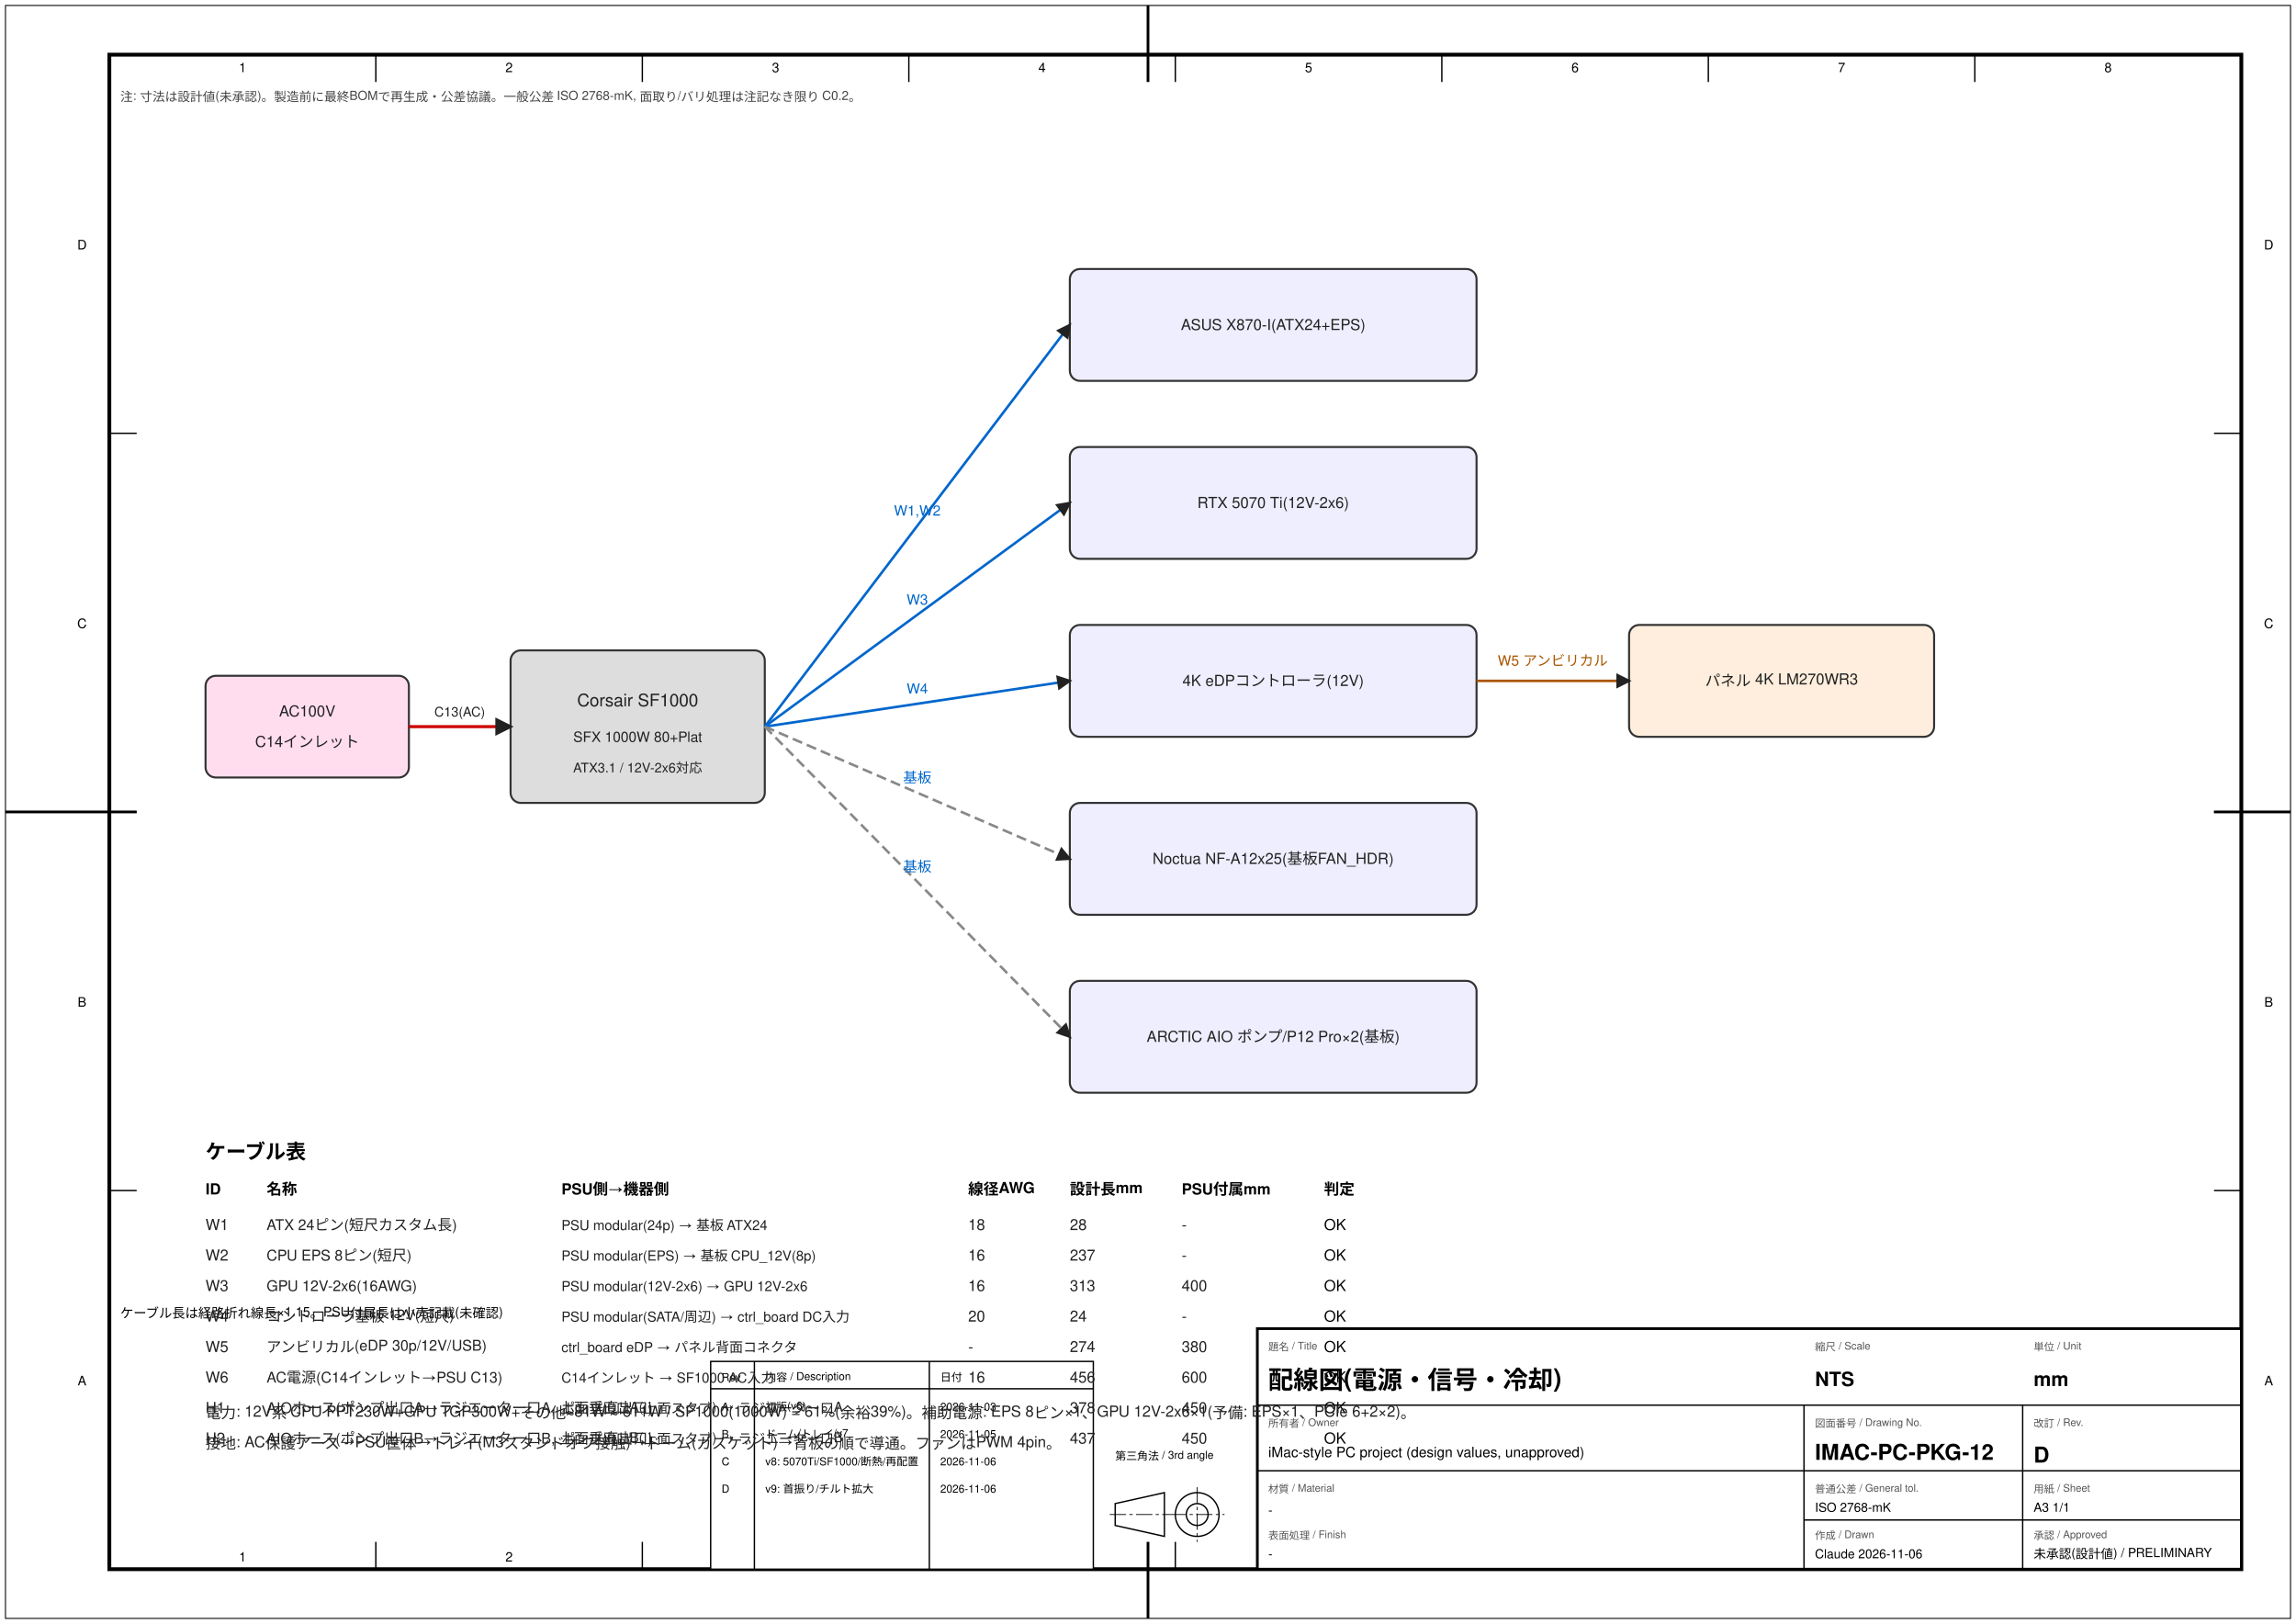
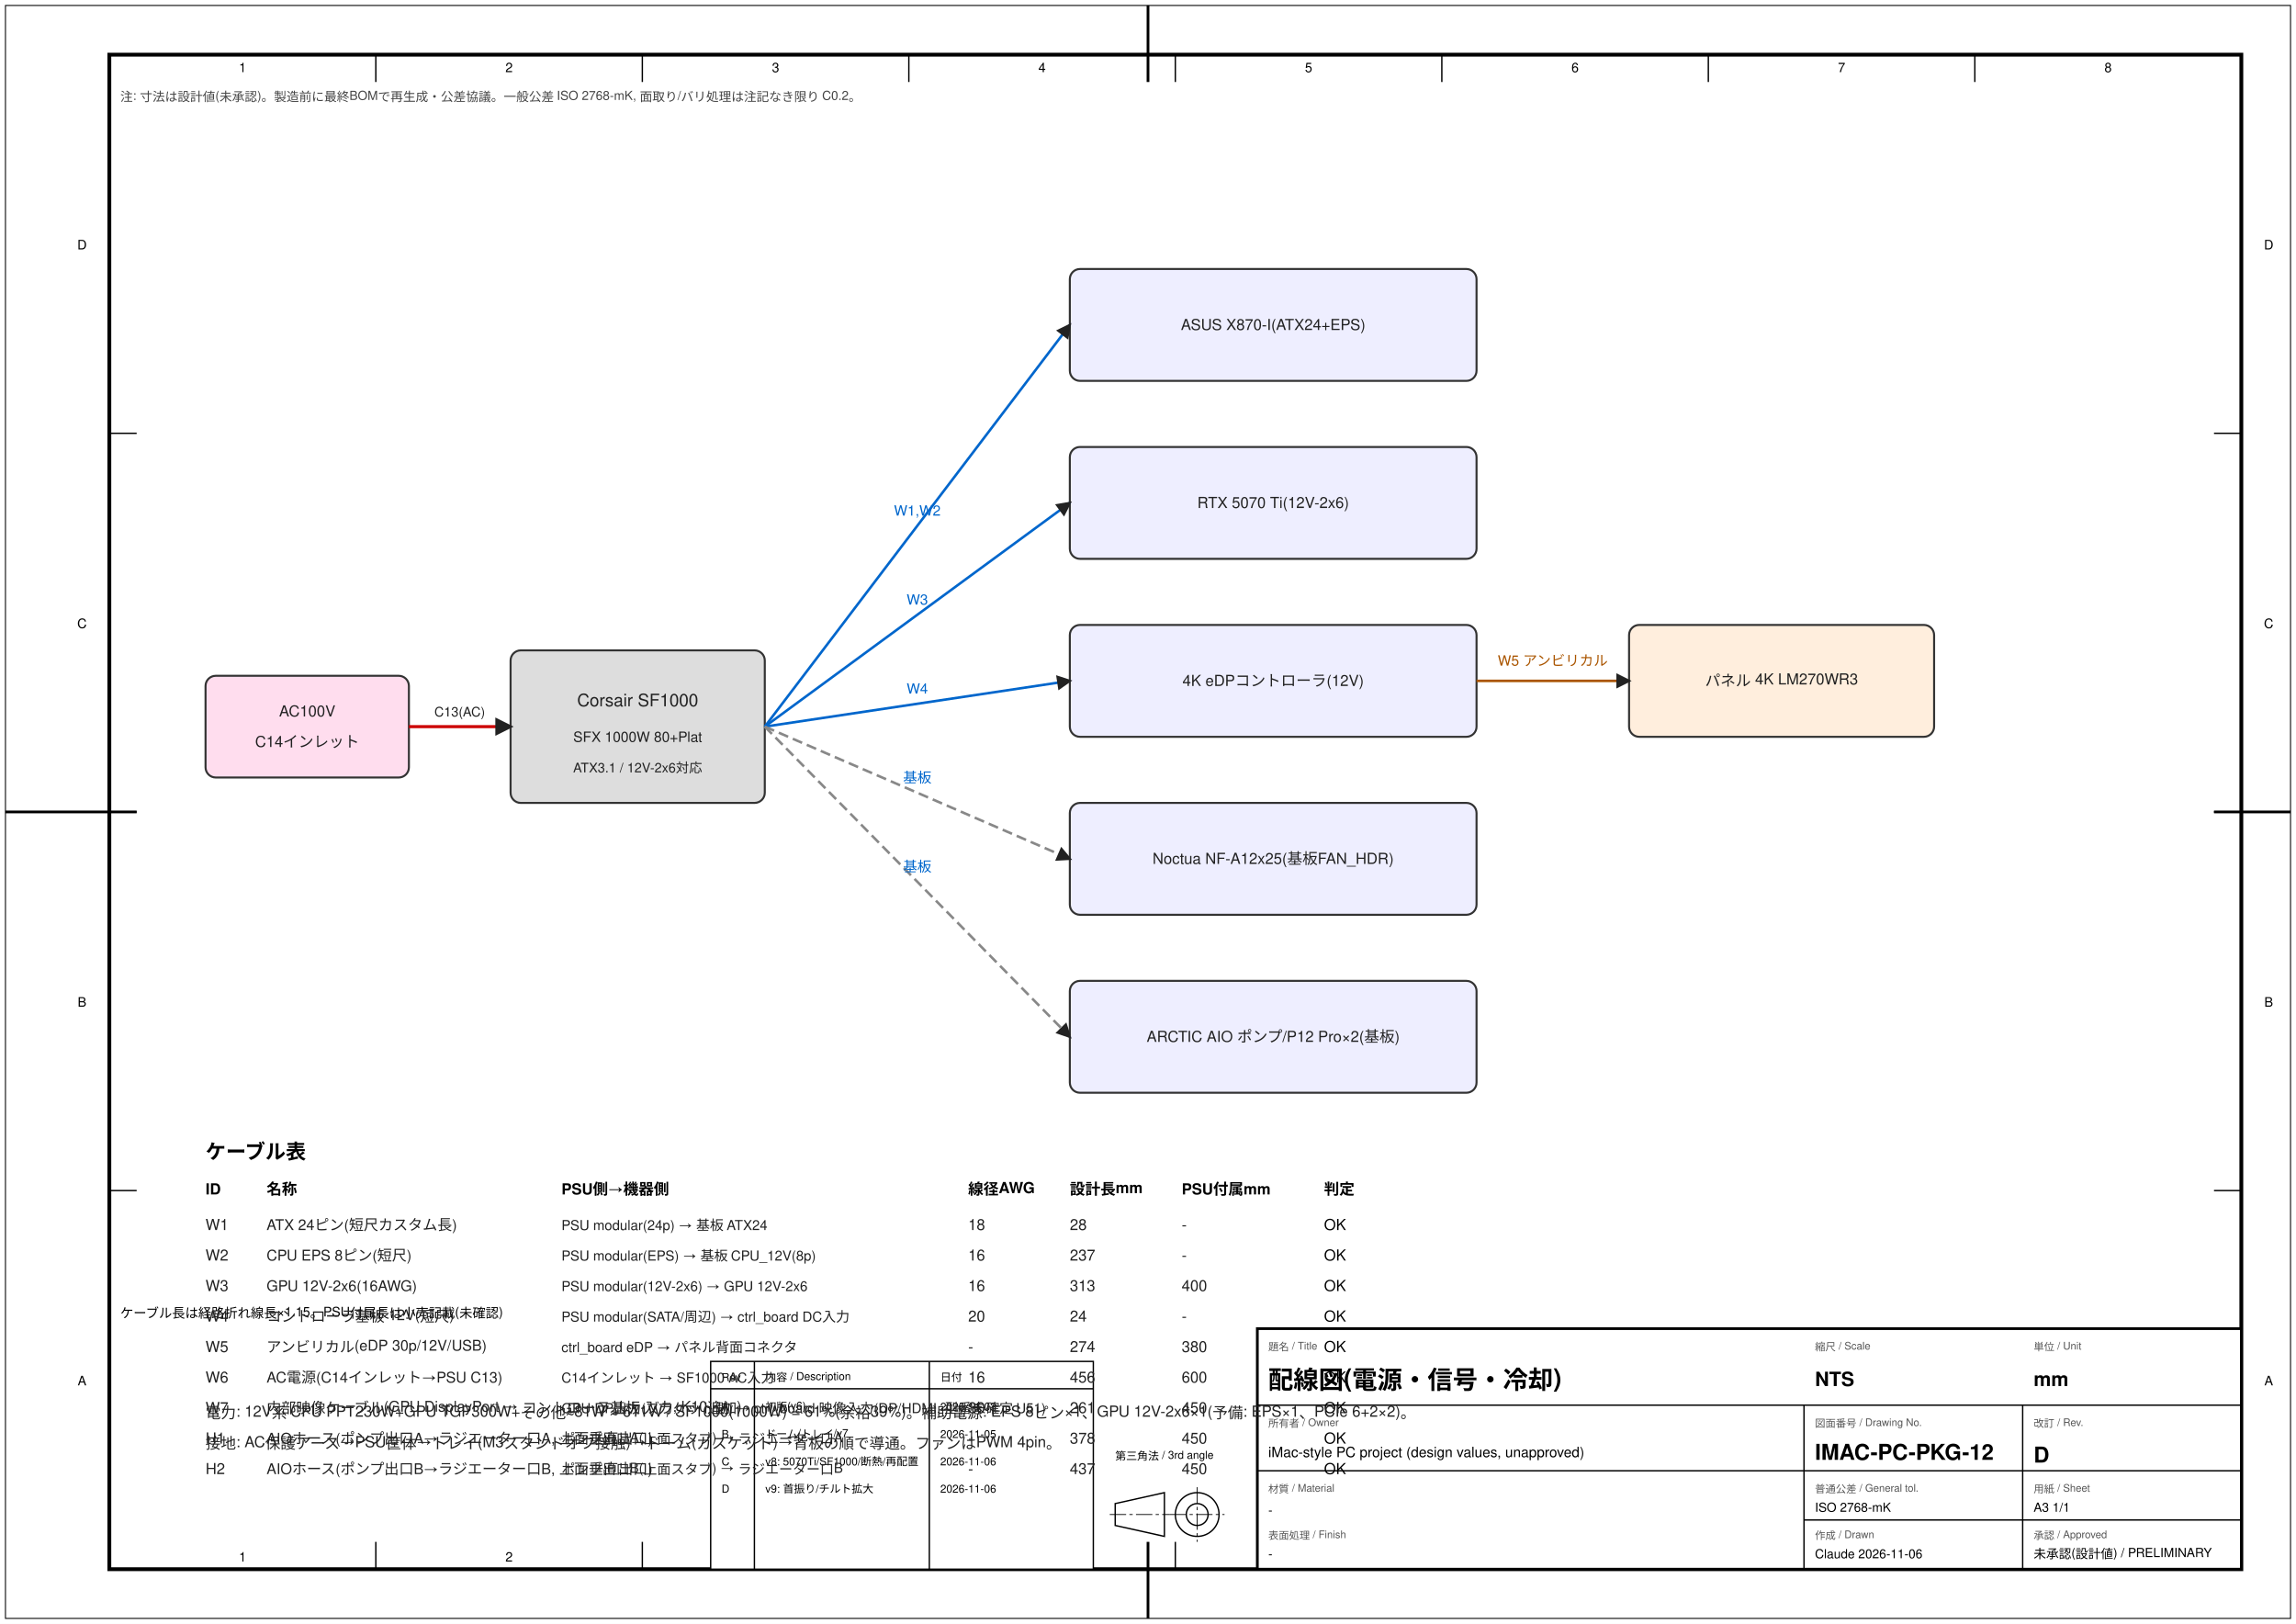
<svg xmlns="http://www.w3.org/2000/svg" viewBox="0 0 420 297" font-family="Helvetica,Arial,sans-serif">
  <defs>
    <marker id="ar" markerWidth="6" markerHeight="6" refX="5" refY="3" orient="auto">
      <path d="M0,0 L6,3 L0,6 z" fill="#222" />
    </marker>
    <marker id="ag" markerWidth="6" markerHeight="6" refX="5" refY="3" orient="auto">
      <path d="M0,0 L6,3 L0,6 z" fill="#1a7f37" />
    </marker>
  </defs>
  <rect width="100%" height="100%" fill="#fff" />
  <rect x="1" y="1" width="418" height="295" fill="none" stroke="#000" stroke-width=".18" />
  <rect x="20" y="10" width="390" height="277" fill="none" stroke="#000" stroke-width=".7" />
  <line x1="68.75" y1="10" x2="68.75" y2="15" stroke="#000" stroke-width="0.25" />
  <line x1="68.75" y1="287" x2="68.75" y2="282" stroke="#000" stroke-width="0.25" />
  <text x="44.38" y="13.20" font-size="2.4" text-anchor="middle" font-weight="normal" fill="#000">1</text>
  <text x="44.38" y="285.60" font-size="2.4" text-anchor="middle" font-weight="normal" fill="#000">1</text>
  <line x1="117.5" y1="10" x2="117.5" y2="15" stroke="#000" stroke-width="0.25" />
  <line x1="117.5" y1="287" x2="117.5" y2="282" stroke="#000" stroke-width="0.25" />
  <text x="93.12" y="13.20" font-size="2.4" text-anchor="middle" font-weight="normal" fill="#000">2</text>
  <text x="93.12" y="285.60" font-size="2.4" text-anchor="middle" font-weight="normal" fill="#000">2</text>
  <line x1="166.25" y1="10" x2="166.25" y2="15" stroke="#000" stroke-width="0.25" />
  <line x1="166.25" y1="287" x2="166.25" y2="282" stroke="#000" stroke-width="0.25" />
  <text x="141.88" y="13.20" font-size="2.4" text-anchor="middle" font-weight="normal" fill="#000">3</text>
  <text x="141.88" y="285.60" font-size="2.4" text-anchor="middle" font-weight="normal" fill="#000">3</text>
  <line x1="215.0" y1="10" x2="215.0" y2="15" stroke="#000" stroke-width="0.25" />
  <line x1="215.0" y1="287" x2="215.0" y2="282" stroke="#000" stroke-width="0.25" />
  <text x="190.62" y="13.20" font-size="2.4" text-anchor="middle" font-weight="normal" fill="#000">4</text>
  <text x="190.62" y="285.60" font-size="2.4" text-anchor="middle" font-weight="normal" fill="#000">4</text>
  <line x1="263.75" y1="10" x2="263.75" y2="15" stroke="#000" stroke-width="0.25" />
  <line x1="263.75" y1="287" x2="263.75" y2="282" stroke="#000" stroke-width="0.25" />
  <text x="239.38" y="13.20" font-size="2.4" text-anchor="middle" font-weight="normal" fill="#000">5</text>
  <text x="239.38" y="285.60" font-size="2.4" text-anchor="middle" font-weight="normal" fill="#000">5</text>
  <line x1="312.5" y1="10" x2="312.5" y2="15" stroke="#000" stroke-width="0.25" />
  <line x1="312.5" y1="287" x2="312.5" y2="282" stroke="#000" stroke-width="0.25" />
  <text x="288.12" y="13.20" font-size="2.4" text-anchor="middle" font-weight="normal" fill="#000">6</text>
  <text x="288.12" y="285.60" font-size="2.4" text-anchor="middle" font-weight="normal" fill="#000">6</text>
  <line x1="361.25" y1="10" x2="361.25" y2="15" stroke="#000" stroke-width="0.25" />
  <line x1="361.25" y1="287" x2="361.25" y2="282" stroke="#000" stroke-width="0.25" />
  <text x="336.88" y="13.20" font-size="2.4" text-anchor="middle" font-weight="normal" fill="#000">7</text>
  <text x="336.88" y="285.60" font-size="2.4" text-anchor="middle" font-weight="normal" fill="#000">7</text>
  <text x="385.62" y="13.20" font-size="2.4" text-anchor="middle" font-weight="normal" fill="#000">8</text>
  <text x="385.62" y="285.60" font-size="2.4" text-anchor="middle" font-weight="normal" fill="#000">8</text>
  <line x1="20" y1="79.25" x2="25" y2="79.25" stroke="#000" stroke-width="0.25" />
  <line x1="410" y1="79.25" x2="405" y2="79.25" stroke="#000" stroke-width="0.25" />
  <line x1="20" y1="148.5" x2="25" y2="148.5" stroke="#000" stroke-width="0.25" />
  <line x1="410" y1="148.5" x2="405" y2="148.5" stroke="#000" stroke-width="0.25" />
  <line x1="20" y1="217.75" x2="25" y2="217.75" stroke="#000" stroke-width="0.25" />
  <line x1="410" y1="217.75" x2="405" y2="217.75" stroke="#000" stroke-width="0.25" />
  <text x="15.00" y="45.62" font-size="2.4" text-anchor="middle" font-weight="normal" fill="#000">D</text>
  <text x="415.00" y="45.62" font-size="2.4" text-anchor="middle" font-weight="normal" fill="#000">D</text>
  <text x="15.00" y="114.88" font-size="2.4" text-anchor="middle" font-weight="normal" fill="#000">C</text>
  <text x="415.00" y="114.88" font-size="2.4" text-anchor="middle" font-weight="normal" fill="#000">C</text>
  <text x="15.00" y="184.12" font-size="2.4" text-anchor="middle" font-weight="normal" fill="#000">B</text>
  <text x="415.00" y="184.12" font-size="2.4" text-anchor="middle" font-weight="normal" fill="#000">B</text>
  <text x="15.00" y="253.38" font-size="2.4" text-anchor="middle" font-weight="normal" fill="#000">A</text>
  <text x="415.00" y="253.38" font-size="2.4" text-anchor="middle" font-weight="normal" fill="#000">A</text>
  <line x1="1" y1="148.5" x2="25" y2="148.5" stroke="#000" stroke-width="0.5" />
  <line x1="405" y1="148.5" x2="419" y2="148.5" stroke="#000" stroke-width="0.5" />
  <line x1="210.0" y1="1" x2="210.0" y2="15" stroke="#000" stroke-width="0.5" />
  <line x1="210.0" y1="282" x2="210.0" y2="296" stroke="#000" stroke-width="0.5" />
  <rect x="230" y="243" width="180" height="44" fill="#fff" stroke="#000" stroke-width=".5" />
  <line x1="230" y1="257" x2="410" y2="257" stroke="#000" stroke-width="0.25" />
  <line x1="230" y1="269" x2="410" y2="269" stroke="#000" stroke-width="0.25" />
  <line x1="330" y1="257" x2="330" y2="287" stroke="#000" stroke-width="0.25" />
  <line x1="370" y1="257" x2="370" y2="287" stroke="#000" stroke-width="0.25" />
  <line x1="330" y1="278" x2="410" y2="278" stroke="#000" stroke-width="0.25" />
  <text x="232.00" y="247.00" font-size="1.9" text-anchor="start" font-weight="normal" fill="#555">題名 / Title</text>
  <text x="232.00" y="254.00" font-size="4.6" text-anchor="start" font-weight="bold" fill="#000">配線図(電源・信号・冷却)</text>
  <text x="232.00" y="261.00" font-size="1.9" text-anchor="start" font-weight="normal" fill="#555">所有者 / Owner</text>
  <text x="232.00" y="266.50" font-size="2.6" text-anchor="start" font-weight="normal" fill="#000">iMac-style PC project (design values, unapproved)</text>
  <text x="232.00" y="273.00" font-size="1.9" text-anchor="start" font-weight="normal" fill="#555">材質 / Material</text>
  <text x="232.00" y="277.00" font-size="2.3" text-anchor="start" font-weight="normal" fill="#000">-</text>
  <text x="232.00" y="281.50" font-size="1.9" text-anchor="start" font-weight="normal" fill="#555">表面処理 / Finish</text>
  <text x="232.00" y="285.00" font-size="2.3" text-anchor="start" font-weight="normal" fill="#000">-</text>
  <text x="332.00" y="261.00" font-size="1.9" text-anchor="start" font-weight="normal" fill="#555">図面番号 / Drawing No.</text>
  <text x="332.00" y="267.00" font-size="4.0" text-anchor="start" font-weight="bold" fill="#000">IMAC-PC-PKG-12</text>
  <text x="332.00" y="273.00" font-size="1.9" text-anchor="start" font-weight="normal" fill="#555">普通公差 / General tol.</text>
  <text x="332.00" y="276.50" font-size="2.3" text-anchor="start" font-weight="normal" fill="#000">ISO 2768-mK</text>
  <text x="372.00" y="261.00" font-size="1.9" text-anchor="start" font-weight="normal" fill="#555">改訂 / Rev.</text>
  <text x="372.00" y="267.50" font-size="4.0" text-anchor="start" font-weight="bold" fill="#000">D</text>
  <text x="372.00" y="273.00" font-size="1.9" text-anchor="start" font-weight="normal" fill="#555">用紙 / Sheet</text>
  <text x="372.00" y="276.50" font-size="2.3" text-anchor="start" font-weight="normal" fill="#000">A3  1/1</text>
  <text x="332.00" y="247.00" font-size="1.9" text-anchor="start" font-weight="normal" fill="#555">縮尺 / Scale</text>
  <text x="332.00" y="253.50" font-size="3.6" text-anchor="start" font-weight="bold" fill="#000">NTS</text>
  <text x="372.00" y="247.00" font-size="1.9" text-anchor="start" font-weight="normal" fill="#555">単位 / Unit</text>
  <text x="372.00" y="253.50" font-size="3.6" text-anchor="start" font-weight="bold" fill="#000">mm</text>
  <text x="332.00" y="281.50" font-size="1.9" text-anchor="start" font-weight="normal" fill="#555">作成 / Drawn</text>
  <text x="332.00" y="285.00" font-size="2.3" text-anchor="start" font-weight="normal" fill="#000">Claude 2026-11-06</text>
  <text x="372.00" y="281.50" font-size="1.9" text-anchor="start" font-weight="normal" fill="#555">承認 / Approved</text>
  <text x="372.00" y="285.00" font-size="2.3" text-anchor="start" font-weight="normal" fill="#000">未承認(設計値) / PRELIMINARY</text>
  <g transform="translate(204,273)" stroke="#000" stroke-width=".25" fill="none">
    <path d="M0,2 L9,0 L9,8 L0,6 Z" />
    <line x1="-1" y1="4" x2="10" y2="4" stroke="#000" stroke-width="0.15" stroke-dasharray="3,0.6,0.6,0.6" />
    <circle cx="15" cy="4" r="4" />
    <circle cx="15" cy="4" r="2" />
    <line x1="10" y1="4" x2="20" y2="4" stroke="#000" stroke-width="0.15" stroke-dasharray="3,0.6,0.6,0.6" />
    <line x1="15" y1="-1" x2="15" y2="9" stroke="#000" stroke-width="0.15" stroke-dasharray="3,0.6,0.6,0.6" />
  </g>
  <text x="204.00" y="267.00" font-size="2.0" text-anchor="start" font-weight="normal" fill="#000">第三角法 / 3rd angle</text>
  <rect x="130" y="249" width="70" height="38" fill="#fff" stroke="#000" stroke-width=".25" />
  <line x1="130" y1="254" x2="200" y2="254" stroke="#000" stroke-width="0.25" />
  <line x1="138" y1="249" x2="138" y2="287" stroke="#000" stroke-width="0.25" />
  <line x1="170" y1="249" x2="170" y2="287" stroke="#000" stroke-width="0.25" />
  <text x="132.00" y="252.60" font-size="2.0" text-anchor="start" font-weight="normal" fill="#000">Rev</text>
  <text x="140.00" y="252.60" font-size="2.0" text-anchor="start" font-weight="normal" fill="#000">内容 / Description</text>
  <text x="172.00" y="252.60" font-size="2.0" text-anchor="start" font-weight="normal" fill="#000">日付</text>
  <text x="132.00" y="258.00" font-size="2.0" text-anchor="start" font-weight="normal" fill="#000">A</text>
  <text x="140.00" y="258.00" font-size="2.0" text-anchor="start" font-weight="normal" fill="#000">初版(v6)</text>
  <text x="172.00" y="258.00" font-size="2.0" text-anchor="start" font-weight="normal" fill="#000">2026-11-03</text>
  <text x="132.00" y="263.00" font-size="2.0" text-anchor="start" font-weight="normal" fill="#000">B</text>
  <text x="140.00" y="263.00" font-size="2.0" text-anchor="start" font-weight="normal" fill="#000">ドーム/トレイ/v7</text>
  <text x="172.00" y="263.00" font-size="2.0" text-anchor="start" font-weight="normal" fill="#000">2026-11-05</text>
  <text x="132.00" y="268.00" font-size="2.0" text-anchor="start" font-weight="normal" fill="#000">C</text>
  <text x="140.00" y="268.00" font-size="2.0" text-anchor="start" font-weight="normal" fill="#000">v8: 5070Ti/SF1000/断熱/再配置</text>
  <text x="172.00" y="268.00" font-size="2.0" text-anchor="start" font-weight="normal" fill="#000">2026-11-06</text>
  <text x="132.00" y="273.00" font-size="2.0" text-anchor="start" font-weight="normal" fill="#000">D</text>
  <text x="140.00" y="273.00" font-size="2.0" text-anchor="start" font-weight="normal" fill="#000">v9: 首振り/チルト拡大</text>
  <text x="172.00" y="273.00" font-size="2.0" text-anchor="start" font-weight="normal" fill="#000">2026-11-06</text>
  <text x="22.00" y="241.00" font-size="2.4" text-anchor="start" font-weight="normal" fill="#000">ケーブル長は経路折れ線長×1.15。PSU付属長は小売記載(未確認)</text>
  <text x="22.00" y="18.50" font-size="2.3" text-anchor="start" font-weight="normal" fill="#444">注: 寸法は設計値(未承認)。製造前に最終BOMで再生成・公差協議。一般公差 ISO 2768-mK, 面取り/バリ処理は注記なき限り C0.2。</text>
  <g transform="translate(19,12) scale(0.93)">
    <rect x="20.00" y="120.00" width="40.00" height="20.00" rx="2" fill="#fde" fill-opacity="1" stroke="#333" stroke-width="0.4" />
    <text x="40.0" y="128.0" font-size="3" text-anchor="middle" fill="#222">AC100V</text>
    <text x="40.0" y="134.0" font-size="3" text-anchor="middle" fill="#222">C14インレット</text>
    <rect x="80.00" y="115.00" width="50.00" height="30.00" rx="2" fill="#ddd" fill-opacity="1" stroke="#333" stroke-width="0.4" />
    <text x="105.0" y="126.0" font-size="3.4" text-anchor="middle" fill="#222">Corsair SF1000</text>
    <text x="105.0" y="133.0" font-size="2.8" text-anchor="middle" fill="#222">SFX 1000W 80+Plat</text>
    <text x="105.0" y="139.0" font-size="2.6" text-anchor="middle" fill="#222">ATX3.1 / 12V-2x6対応</text>
    <line x1="60.00" y1="130.00" x2="80.00" y2="130.00" stroke="#c00" stroke-width="0.6" marker-end="url(#ar)" />
    <text x="70.0" y="128.0" font-size="2.6" text-anchor="middle" fill="#222">C13(AC)</text>
    <rect x="190.00" y="40.00" width="80.00" height="22.00" rx="2" fill="#eef" fill-opacity="1" stroke="#333" stroke-width="0.4" />
    <text x="230.0" y="52.0" font-size="3" text-anchor="middle" fill="#222">ASUS X870-I(ATX24+EPS)</text>
    <line x1="130.00" y1="130.00" x2="190.00" y2="51.00" stroke="#06c" stroke-width="0.5" marker-end="url(#ar)" />
    <text x="160.0" y="88.5" font-size="2.8" text-anchor="middle" fill="#06c">W1,W2</text>
    <rect x="190.00" y="75.00" width="80.00" height="22.00" rx="2" fill="#eef" fill-opacity="1" stroke="#333" stroke-width="0.4" />
    <text x="230.0" y="87.0" font-size="3" text-anchor="middle" fill="#222">RTX 5070 Ti(12V-2x6)</text>
    <line x1="130.00" y1="130.00" x2="190.00" y2="86.00" stroke="#06c" stroke-width="0.5" marker-end="url(#ar)" />
    <text x="160.0" y="106.0" font-size="2.8" text-anchor="middle" fill="#06c">W3</text>
    <rect x="190.00" y="110.00" width="80.00" height="22.00" rx="2" fill="#eef" fill-opacity="1" stroke="#333" stroke-width="0.4" />
    <text x="230.0" y="122.0" font-size="3" text-anchor="middle" fill="#222">4K eDPコントローラ(12V)</text>
    <line x1="130.00" y1="130.00" x2="190.00" y2="121.00" stroke="#06c" stroke-width="0.5" marker-end="url(#ar)" />
    <text x="160.0" y="123.5" font-size="2.8" text-anchor="middle" fill="#06c">W4</text>
    <rect x="190.00" y="145.00" width="80.00" height="22.00" rx="2" fill="#eef" fill-opacity="1" stroke="#333" stroke-width="0.4" />
    <text x="230.0" y="157.0" font-size="3" text-anchor="middle" fill="#222">Noctua NF-A12x25(基板FAN_HDR)</text>
    <line x1="130.00" y1="130.00" x2="190.00" y2="156.00" stroke="#888" stroke-width="0.5" stroke-dasharray="2,1" marker-end="url(#ar)" />
    <text x="160.0" y="141.0" font-size="2.8" text-anchor="middle" fill="#06c">基板</text>
    <rect x="190.00" y="180.00" width="80.00" height="22.00" rx="2" fill="#eef" fill-opacity="1" stroke="#333" stroke-width="0.4" />
    <text x="230.0" y="192.0" font-size="3" text-anchor="middle" fill="#222">ARCTIC AIO ポンプ/P12 Pro×2(基板)</text>
    <line x1="130.00" y1="130.00" x2="190.00" y2="191.00" stroke="#888" stroke-width="0.5" stroke-dasharray="2,1" marker-end="url(#ar)" />
    <text x="160.0" y="158.5" font-size="2.8" text-anchor="middle" fill="#06c">基板</text>
    <rect x="300.00" y="110.00" width="60.00" height="22.00" rx="2" fill="#fed" fill-opacity="1" stroke="#333" stroke-width="0.4" />
    <text x="330.0" y="122.0" font-size="3" text-anchor="middle" fill="#222">パネル 4K LM270WR3</text>
    <line x1="270.00" y1="121.00" x2="300.00" y2="121.00" stroke="#a50" stroke-width="0.5" marker-end="url(#ar)" />
    <text x="285.0" y="118.0" font-size="2.8" text-anchor="middle" fill="#a50">W5 アンビリカル</text>
    <text x="20.0" y="215.0" font-size="4" text-anchor="start" fill="#000" font-weight="bold">ケーブル表</text>
    <text x="20.0" y="222.0" font-size="3" text-anchor="start" fill="#000" font-weight="bold">ID</text>
    <text x="32.0" y="222.0" font-size="3" text-anchor="start" fill="#000" font-weight="bold">名称</text>
    <text x="90.0" y="222.0" font-size="3" text-anchor="start" fill="#000" font-weight="bold">PSU側→機器側</text>
    <text x="170.0" y="222.0" font-size="3" text-anchor="start" fill="#000" font-weight="bold">線径AWG</text>
    <text x="190.0" y="222.0" font-size="3" text-anchor="start" fill="#000" font-weight="bold">設計長mm</text>
    <text x="212.0" y="222.0" font-size="3" text-anchor="start" fill="#000" font-weight="bold">PSU付属mm</text>
    <text x="240.0" y="222.0" font-size="3" text-anchor="start" fill="#000" font-weight="bold">判定</text>
    <text x="20.0" y="229.0" font-size="3" text-anchor="start" fill="#222">W1</text>
    <text x="32.0" y="229.0" font-size="2.9" text-anchor="start" fill="#222">ATX 24ピン(短尺カスタム長)</text>
    <text x="90.0" y="229.0" font-size="2.7" text-anchor="start" fill="#222">PSU modular(24p) → 基板 ATX24</text>
    <text x="170.0" y="229.0" font-size="3" text-anchor="start" fill="#222">18</text>
    <text x="190.0" y="229.0" font-size="3" text-anchor="start" fill="#222">28</text>
    <text x="212.0" y="229.0" font-size="3" text-anchor="start" fill="#222">-</text>
    <text x="240.0" y="229.0" font-size="3" text-anchor="start" fill="#000">OK</text>
    <text x="20.0" y="235.0" font-size="3" text-anchor="start" fill="#222">W2</text>
    <text x="32.0" y="235.0" font-size="2.9" text-anchor="start" fill="#222">CPU EPS 8ピン(短尺)</text>
    <text x="90.0" y="235.0" font-size="2.7" text-anchor="start" fill="#222">PSU modular(EPS) → 基板 CPU_12V(8p)</text>
    <text x="170.0" y="235.0" font-size="3" text-anchor="start" fill="#222">16</text>
    <text x="190.0" y="235.0" font-size="3" text-anchor="start" fill="#222">237</text>
    <text x="212.0" y="235.0" font-size="3" text-anchor="start" fill="#222">-</text>
    <text x="240.0" y="235.0" font-size="3" text-anchor="start" fill="#000">OK</text>
    <text x="20.0" y="241.0" font-size="3" text-anchor="start" fill="#222">W3</text>
    <text x="32.0" y="241.0" font-size="2.9" text-anchor="start" fill="#222">GPU 12V-2x6(16AWG)</text>
    <text x="90.0" y="241.0" font-size="2.7" text-anchor="start" fill="#222">PSU modular(12V-2x6) → GPU 12V-2x6</text>
    <text x="170.0" y="241.0" font-size="3" text-anchor="start" fill="#222">16</text>
    <text x="190.0" y="241.0" font-size="3" text-anchor="start" fill="#222">313</text>
    <text x="212.0" y="241.0" font-size="3" text-anchor="start" fill="#222">400</text>
    <text x="240.0" y="241.0" font-size="3" text-anchor="start" fill="#000">OK</text>
    <text x="20.0" y="247.0" font-size="3" text-anchor="start" fill="#222">W4</text>
    <text x="32.0" y="247.0" font-size="2.9" text-anchor="start" fill="#222">コントローラ基板 12V(短尺)</text>
    <text x="90.0" y="247.0" font-size="2.7" text-anchor="start" fill="#222">PSU modular(SATA/周辺) → ctrl_board DC入力</text>
    <text x="170.0" y="247.0" font-size="3" text-anchor="start" fill="#222">20</text>
    <text x="190.0" y="247.0" font-size="3" text-anchor="start" fill="#222">24</text>
    <text x="212.0" y="247.0" font-size="3" text-anchor="start" fill="#222">-</text>
    <text x="240.0" y="247.0" font-size="3" text-anchor="start" fill="#000">OK</text>
    <text x="20.0" y="253.0" font-size="3" text-anchor="start" fill="#222">W5</text>
    <text x="32.0" y="253.0" font-size="2.9" text-anchor="start" fill="#222">アンビリカル(eDP 30p/12V/USB)</text>
    <text x="90.0" y="253.0" font-size="2.7" text-anchor="start" fill="#222">ctrl_board eDP → パネル背面コネクタ</text>
    <text x="170.0" y="253.0" font-size="3" text-anchor="start" fill="#222">-</text>
    <text x="190.0" y="253.0" font-size="3" text-anchor="start" fill="#222">274</text>
    <text x="212.0" y="253.0" font-size="3" text-anchor="start" fill="#222">380</text>
    <text x="240.0" y="253.0" font-size="3" text-anchor="start" fill="#000">OK</text>
    <text x="20.0" y="259.0" font-size="3" text-anchor="start" fill="#222">W6</text>
    <text x="32.0" y="259.0" font-size="2.9" text-anchor="start" fill="#222">AC電源(C14インレット→PSU C13)</text>
    <text x="90.0" y="259.0" font-size="2.7" text-anchor="start" fill="#222">C14インレット → SF1000 AC入力</text>
    <text x="170.0" y="259.0" font-size="3" text-anchor="start" fill="#222">16</text>
    <text x="190.0" y="259.0" font-size="3" text-anchor="start" fill="#222">456</text>
    <text x="212.0" y="259.0" font-size="3" text-anchor="start" fill="#222">600</text>
    <text x="240.0" y="259.0" font-size="3" text-anchor="start" fill="#000">OK</text>
-     <text x="20.0" y="265.0" font-size="3" text-anchor="start" fill="#222">H1</text>
-     <text x="32.0" y="265.0" font-size="2.9" text-anchor="start" fill="#222">AIOホース(ポンプ出口A→ラジエーター口A, 上面垂直出口)</text>
-     <text x="90.0" y="265.0" font-size="2.7" text-anchor="start" fill="#222">ポンプ出口A(上面スタブ) → ラジエーター口A</text>
-     <text x="170.0" y="265.0" font-size="3" text-anchor="start" fill="#222">-</text>
-     <text x="190.0" y="265.0" font-size="3" text-anchor="start" fill="#222">378</text>
+     <text x="20.0" y="265.0" font-size="3" text-anchor="start" fill="#222">W7</text>
+     <text x="32.0" y="265.0" font-size="2.9" text-anchor="start" fill="#222">内部映像ケーブル(GPU DisplayPort → コントローラ基板 入力, K10追加)</text>
+     <text x="90.0" y="265.0" font-size="2.7" text-anchor="start" fill="#222">GPU DP出力(ブラケット側) → ctrl_board 映像入力(DP/HDMI, 型番未確定 U51)</text>
+     <text x="170.0" y="265.0" font-size="3" text-anchor="start" fill="#222">30</text>
+     <text x="190.0" y="265.0" font-size="3" text-anchor="start" fill="#222">261</text>
    <text x="212.0" y="265.0" font-size="3" text-anchor="start" fill="#222">450</text>
    <text x="240.0" y="265.0" font-size="3" text-anchor="start" fill="#000">OK</text>
-     <text x="20.0" y="271.0" font-size="3" text-anchor="start" fill="#222">H2</text>
-     <text x="32.0" y="271.0" font-size="2.9" text-anchor="start" fill="#222">AIOホース(ポンプ出口B→ラジエーター口B, 上面垂直出口)</text>
-     <text x="90.0" y="271.0" font-size="2.7" text-anchor="start" fill="#222">ポンプ出口B(上面スタブ) → ラジエーター口B</text>
+     <text x="20.0" y="271.0" font-size="3" text-anchor="start" fill="#222">H1</text>
+     <text x="32.0" y="271.0" font-size="2.9" text-anchor="start" fill="#222">AIOホース(ポンプ出口A→ラジエーター口A, 上面垂直出口)</text>
+     <text x="90.0" y="271.0" font-size="2.7" text-anchor="start" fill="#222">ポンプ出口A(上面スタブ) → ラジエーター口A</text>
    <text x="170.0" y="271.0" font-size="3" text-anchor="start" fill="#222">-</text>
-     <text x="190.0" y="271.0" font-size="3" text-anchor="start" fill="#222">437</text>
+     <text x="190.0" y="271.0" font-size="3" text-anchor="start" fill="#222">378</text>
    <text x="212.0" y="271.0" font-size="3" text-anchor="start" fill="#222">450</text>
    <text x="240.0" y="271.0" font-size="3" text-anchor="start" fill="#000">OK</text>
+     <text x="20.0" y="277.0" font-size="3" text-anchor="start" fill="#222">H2</text>
+     <text x="32.0" y="277.0" font-size="2.9" text-anchor="start" fill="#222">AIOホース(ポンプ出口B→ラジエーター口B, 上面垂直出口)</text>
+     <text x="90.0" y="277.0" font-size="2.7" text-anchor="start" fill="#222">ポンプ出口B(上面スタブ) → ラジエーター口B</text>
+     <text x="170.0" y="277.0" font-size="3" text-anchor="start" fill="#222">-</text>
+     <text x="190.0" y="277.0" font-size="3" text-anchor="start" fill="#222">437</text>
+     <text x="212.0" y="277.0" font-size="3" text-anchor="start" fill="#222">450</text>
+     <text x="240.0" y="277.0" font-size="3" text-anchor="start" fill="#000">OK</text>
    <text x="20.0" y="266.0" font-size="3" text-anchor="start" fill="#222">電力: 12V系 CPU PPT230W+GPU TGP300W+その他≈81W ≈ 611W / SF1000(1000W) = 61%(余裕39%)。補助電源: EPS 8ピン×1、GPU 12V-2x6×1(予備: EPS×1、PCIe 6+2×2)。</text>
    <text x="20.0" y="272.0" font-size="3" text-anchor="start" fill="#222">接地: AC保護アース→PSU筐体→トレイ(M3スタンドオフ接触)→ドーム(ガスケット)→背板の順で導通。ファンはPWM 4pin。</text>
  </g>
</svg>
